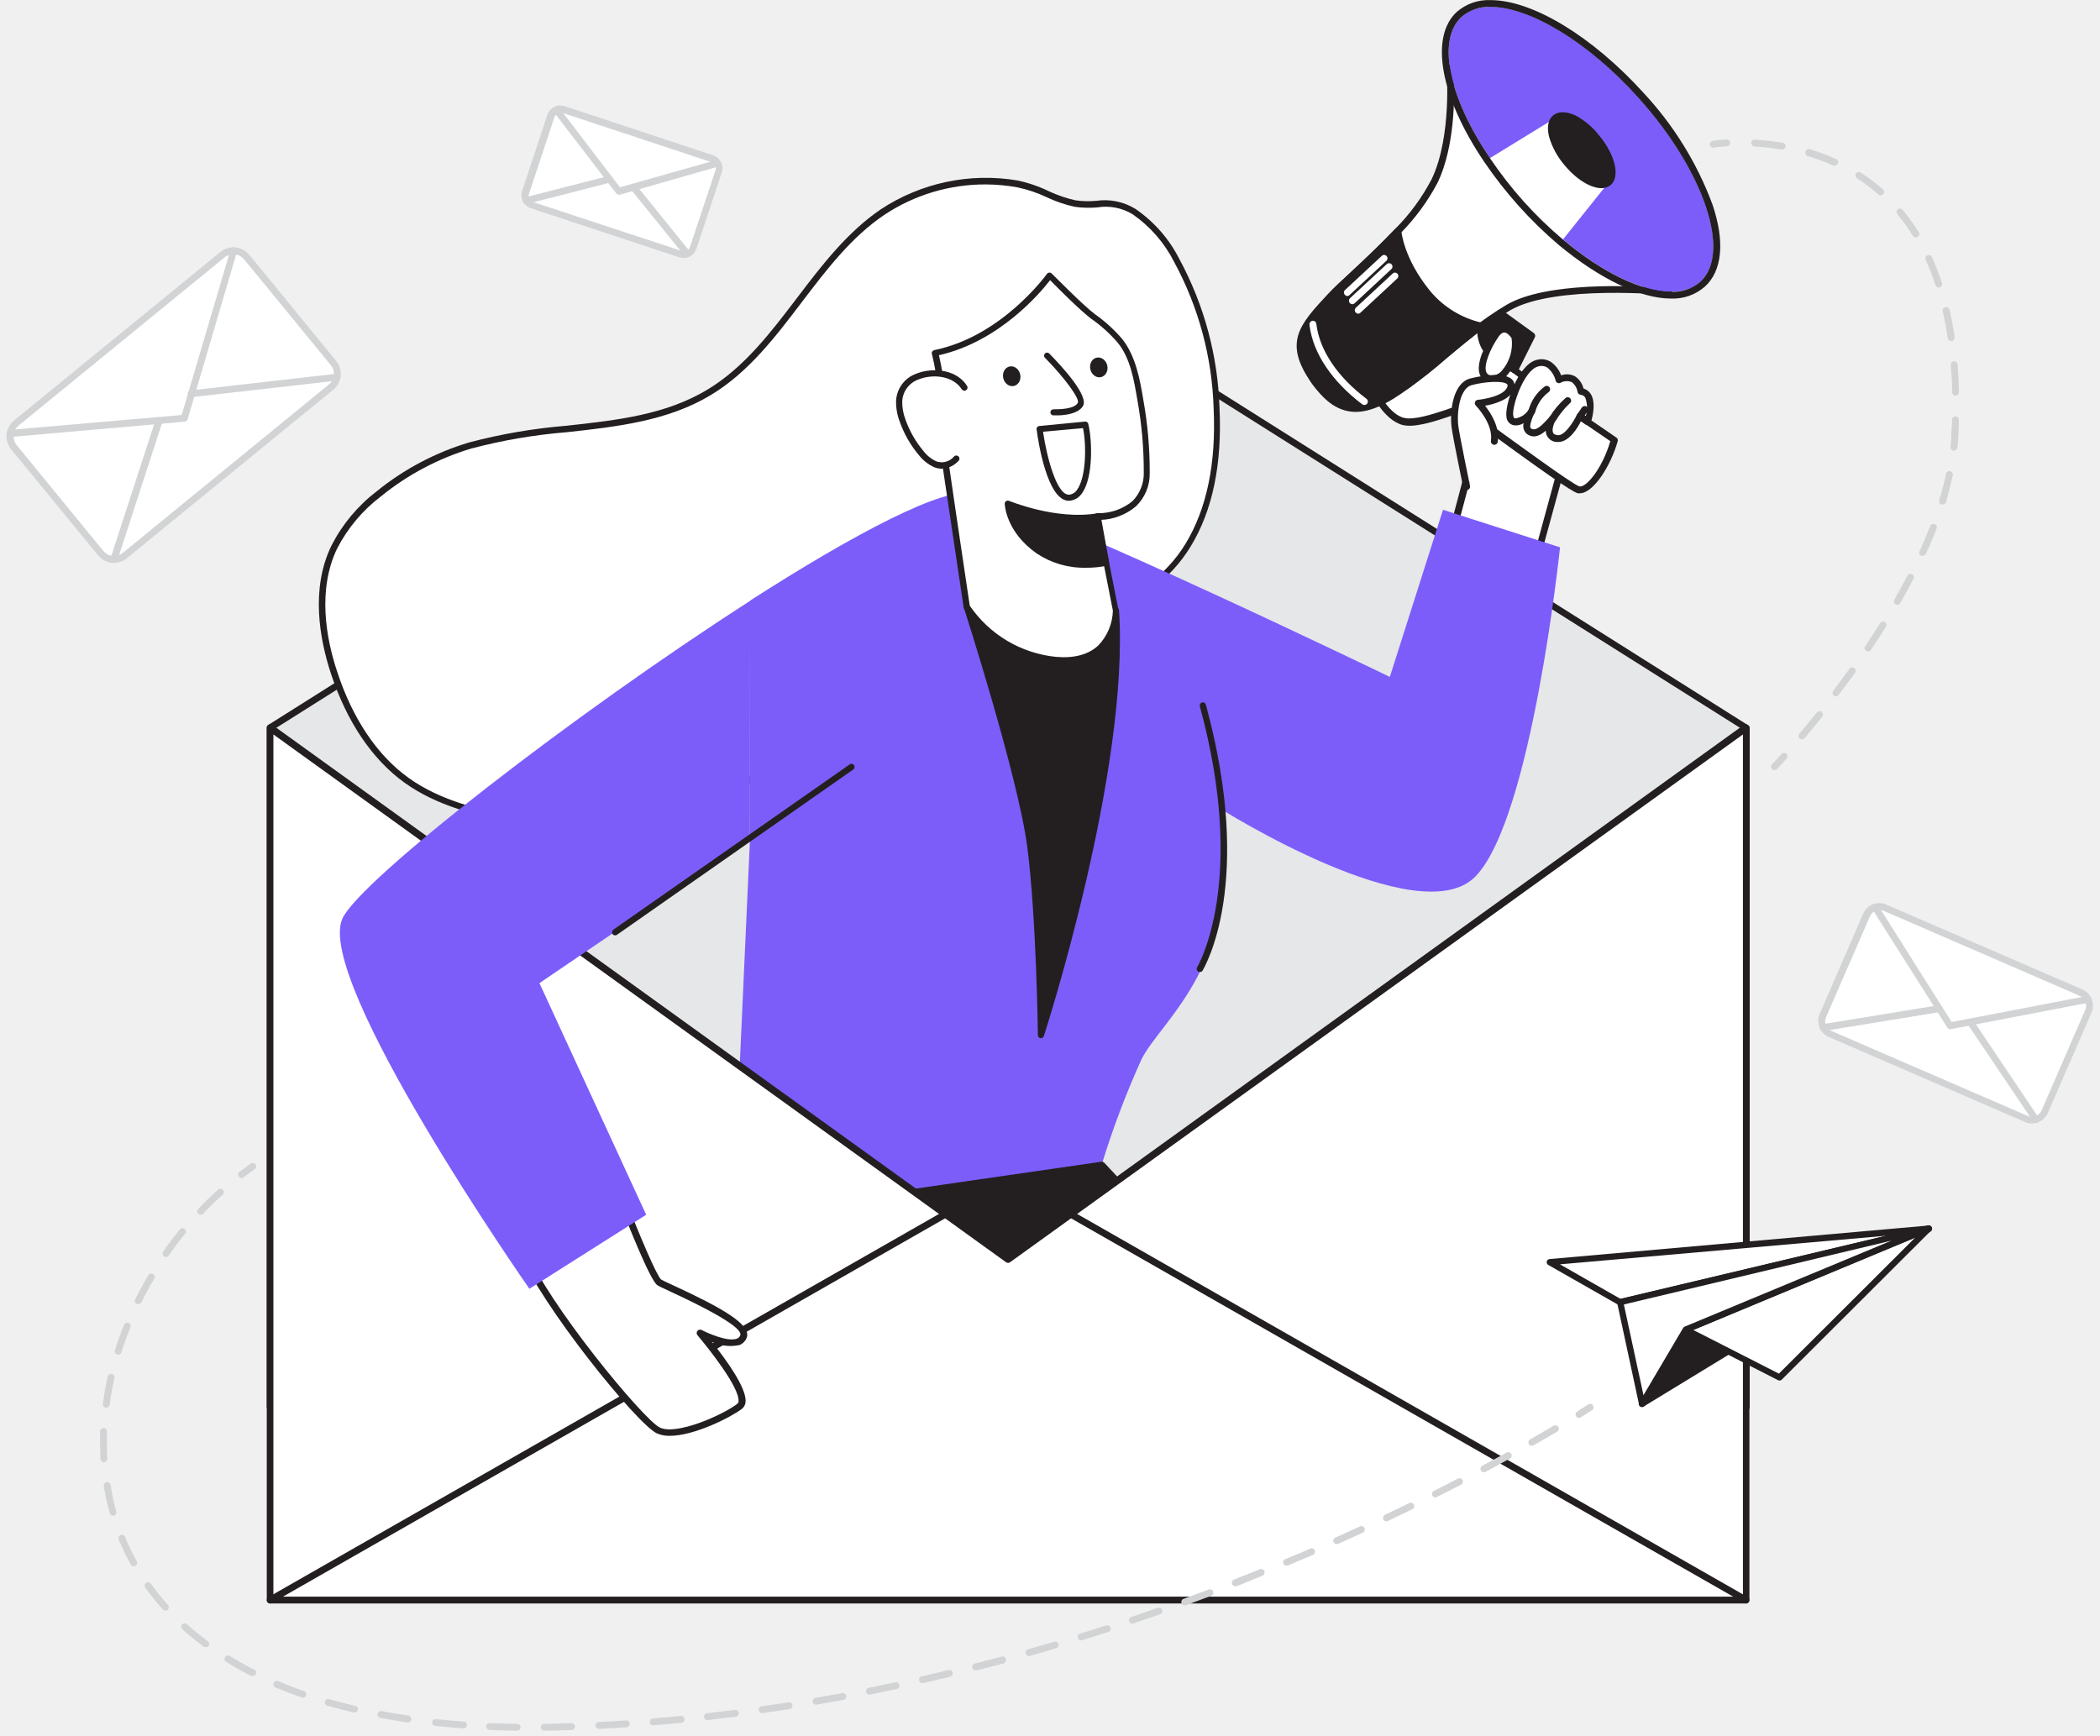
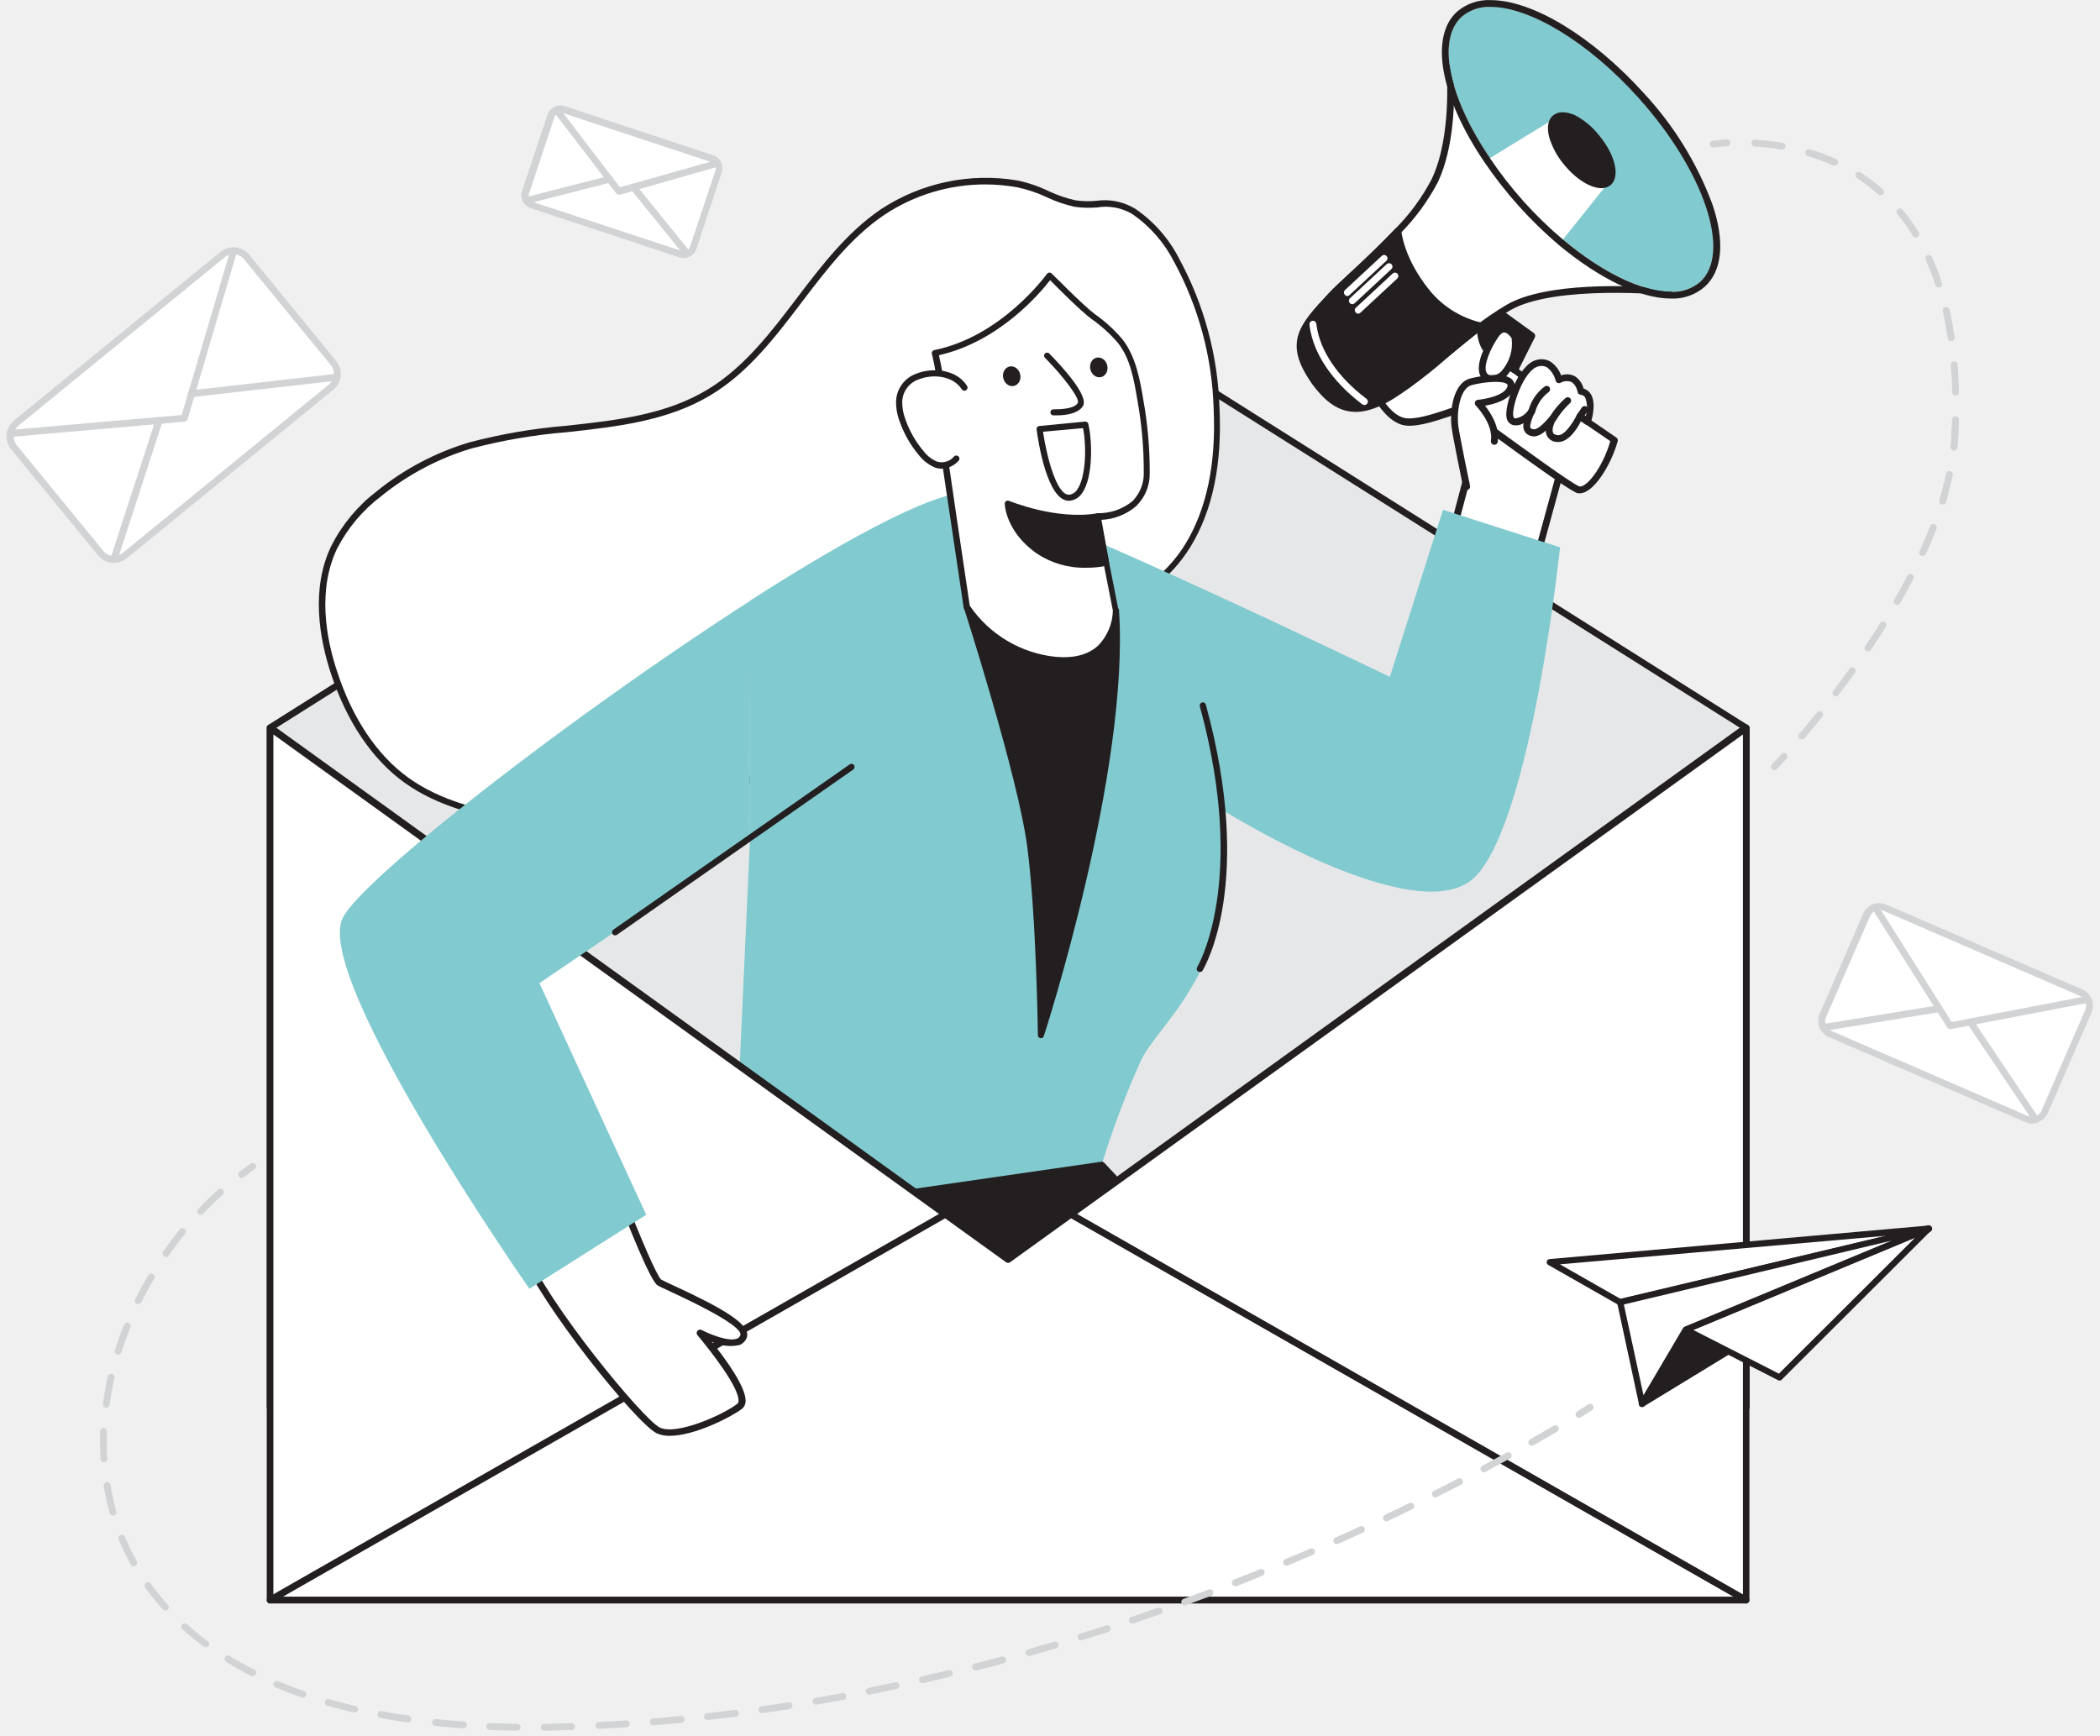
<svg xmlns="http://www.w3.org/2000/svg" width="242" height="200">
  <g fill-rule="nonzero" fill="none">
    <path fill="#E6E7E8" d="M31.136 83.879l85.035-53.67 85.036 53.67v78.304H31.136z" />
    <path d="M201.207 162.577H31.136a.394.394 0 01-.394-.394V83.88a.378.378 0 01.181-.33L115.96 29.91a.402.402 0 01.417 0l85.067 53.677c.117.07.189.195.189.33v78.305a.394.394 0 01-.425.354zm-169.7-.787h169.345V84.1l-84.68-53.402-84.666 53.401v77.691z" fill="#231F20" />
    <path d="M136.887 62.8c2.827-4.666 3.544-10.339 3.284-15.784a38.428 38.428 0 00-4.592-17.034 15.387 15.387 0 00-4.915-5.634c-2.552-1.574-4.293-.511-6.79-.936-2.11-.362-4.316-1.865-6.655-2.25a21.632 21.632 0 00-15.517 3.241C93.7 29.81 90.005 40.14 81.735 45.16c-8.105 4.894-18.478 3.423-27.568 6.13a30.73 30.73 0 00-10.523 5.555 18.346 18.346 0 00-5.151 6.145c-2.135 4.453-1.576 9.756 0 14.454 1.575 4.83 4.237 9.442 8.365 12.44 3.457 2.494 7.703 3.642 11.901 4.398 5.71 1.03 11.626 1.416 17.329.18a25.263 25.263 0 0011.397-5.539c1.402-1.25 2.174-2.958 3.481-4.201 1.804-1.708 4.616-2.754 6.727-4.06 3.3-2.054 6.608-4.241 10.373-5.217 9.562-2.486 23.055-3.163 28.82-12.644z" fill="#FFF" />
    <path d="M68.47 95.626a55.295 55.295 0 01-9.798-.96c-3.639-.653-8.294-1.754-12.05-4.453-3.758-2.699-6.68-7.082-8.492-12.59-1.291-3.933-2.363-9.732.056-14.72a18.408 18.408 0 015.245-6.295 31.037 31.037 0 0110.642-5.618 64.453 64.453 0 0111.208-1.92c5.876-.645 11.429-1.259 16.265-4.178 4.222-2.55 7.302-6.61 10.287-10.536 2.827-3.721 5.758-7.569 9.664-10.228a21.987 21.987 0 0115.753-3.329c1.254.265 2.471.683 3.624 1.244.98.458 2.008.809 3.064 1.046.798.112 1.607.13 2.41.055a6.748 6.748 0 014.505.937 15.498 15.498 0 015.041 5.751 38.523 38.523 0 014.64 17.2c.307 6.452-.788 11.802-3.34 15.98-4.726 7.727-14.398 9.702-22.952 11.449-2.159.44-4.19.85-6.089 1.345-3.395.874-6.467 2.793-9.452 4.65l-.788.512c-.787.464-1.575.897-2.402 1.322a18.647 18.647 0 00-4.261 2.698 13.442 13.442 0 00-1.575 1.944 13.175 13.175 0 01-1.907 2.266 25.476 25.476 0 01-11.61 5.68 35.702 35.702 0 01-7.687.748zm45.157-74.37c-4.17-.022-8.25 1.2-11.72 3.509-3.82 2.573-6.703 6.373-9.5 10.048-3.024 3.981-6.15 8.104-10.49 10.716-4.97 3.006-10.863 3.651-16.542 4.28-3.74.3-7.446.932-11.074 1.889a30.383 30.383 0 00-10.397 5.508 17.803 17.803 0 00-5.057 6.019c-2.284 4.768-1.268 10.347 0 14.163 1.765 5.42 4.608 9.654 8.223 12.258 3.616 2.605 8.2 3.698 11.76 4.344 6.632 1.188 12.24 1.25 17.163.18a24.743 24.743 0 0011.28-5.507 12.592 12.592 0 001.803-2.148 13.796 13.796 0 011.678-2.046 19.206 19.206 0 014.426-2.817c.843-.433 1.63-.842 2.363-1.29l.835-.52c3.017-1.88 6.136-3.831 9.641-4.72 1.922-.496 3.938-.913 6.12-1.354 8.42-1.707 17.95-3.65 22.488-11.11l.307.19-.307-.19c2.441-4.028 3.528-9.268 3.23-15.579a37.736 37.736 0 00-4.546-16.877 14.891 14.891 0 00-4.789-5.508 5.984 5.984 0 00-4.088-.787c-.858.073-1.722.05-2.575-.07a15.07 15.07 0 01-3.214-1.094 15.229 15.229 0 00-3.434-1.157 21.405 21.405 0 00-3.584-.33z" fill="#231F20" />
    <path d="M169.023 55.09l-4.143 15.578 9.98 1.778 5.686-20.811s-8.869-6.782-10.24-6.83c-1.37-.047-1.283 10.284-1.283 10.284z" fill="#FFF" />
    <path d="M174.86 72.84h-.071l-9.964-1.755a.386.386 0 01-.307-.488l4.111-15.508c0-1.668 0-9.316 1.166-10.441a.678.678 0 01.52-.212c1.41.047 8.955 5.767 10.46 6.908a.401.401 0 01.142.417l-5.695 20.811a.386.386 0 01-.362.268zm-9.452-2.463l9.184 1.62 5.513-20.213c-4.26-3.241-9.034-6.562-9.79-6.585-.56.417-.906 5.508-.875 9.914a.4.4 0 010 .102l-4.032 15.162z" fill="#231F20" />
    <path d="M158.24 44.9s1.41 3.147 3.442 3.659c2.032.511 6.451-1.669 6.963-1.385.512.283 12.17 9.001 13.303 9.26 1.135.26 3.222-2.486 4.112-5.751 0 0-11.342-7.727-12.083-8.545-.74-.818-1.622-5.712-2.725-7.506L158.24 44.9z" fill="#FFF" />
    <path d="M182.067 56.852a1.301 1.301 0 01-.245 0c-.708-.173-4.426-2.81-10.61-7.318-1.393-1.023-2.606-1.896-2.756-1.99-.15-.095-.945.283-1.575.503-1.647.543-3.9 1.29-5.27.929-2.19-.583-3.639-3.754-3.702-3.887a.377.377 0 01.11-.465l12.989-10.228a.41.41 0 01.315-.079c.11.023.206.088.268.181a21.34 21.34 0 011.575 4.383c.237 1.06.602 2.088 1.087 3.06.52.575 7.467 5.39 12.012 8.49.141.091.205.264.157.425-.811 2.864-2.82 5.996-4.355 5.996zM168.51 46.757a.654.654 0 01.323.07c.165.087.992.693 2.843 2.038 3.151 2.274 9.586 6.995 10.327 7.192.74.197 2.615-1.975 3.568-5.209-1.914-1.298-11.209-7.656-11.918-8.45-.401-.44-.74-1.574-1.268-3.368a27.7 27.7 0 00-1.284-3.8l-12.374 9.78c.386.74 1.576 2.777 3.049 3.147 1.15.3 3.363-.433 4.82-.912a7.584 7.584 0 011.914-.488z" fill="#231F20" />
    <path d="M170.638 37.567a4.221 4.221 0 00.449 2.415c.638 1.141 3.465 2.66 3.465 2.66l1.97-3.934-3.86-2.786-2.024 1.645z" fill="#231F20" />
    <path d="M174.552 43.035a.363.363 0 01-.18-.047c-.308-.158-2.955-1.613-3.624-2.817a4.614 4.614 0 01-.496-2.66.378.378 0 01.134-.243l2.024-1.668a.394.394 0 01.488 0l3.852 2.785c.154.11.207.316.126.488l-1.97 3.934a.394.394 0 01-.235.197.308.308 0 01-.119.031zm-3.536-5.256a3.805 3.805 0 00.417 2.014c.41.787 2.04 1.786 2.954 2.314l1.63-3.29-3.34-2.415-1.661 1.377z" fill="#231F20" />
    <path d="M182.988 48.598s1.032-3.25-.788-3.478a1.668 1.668 0 00-2.52-1.337s-.583-2.416-2.489-1.928-3.418 5.043-3.15 6.192c.267 1.149 1.748.449 2.496-.63 0 0-.969 1.795-.323 2.267.945.692 1.938-.535 2.741-1.432 0 0-1.189 2.1.56 2.29 1.346.149 2.599-2.566 2.599-2.566l.874.622z" fill="#FFF" />
    <path d="M179.585 50.943h-.15c-.718 0-1.302-.58-1.307-1.299-.653.575-1.41.937-2.19.362a1.21 1.21 0 01-.354-1.235c-.34.213-.744.3-1.142.244a1.04 1.04 0 01-.827-.873c-.291-1.33 1.276-6.098 3.45-6.657a2.026 2.026 0 011.623.205c.56.384.984.934 1.213 1.573a1.987 1.987 0 011.575.095 2.36 2.36 0 011.008 1.424c.343.099.637.32.827.621.701 1.094.095 3.085 0 3.313a.37.37 0 01-.244.252.402.402 0 01-.355-.048l-.535-.37c-.378.803-1.386 2.393-2.592 2.393zm-.669-3.085a.37.37 0 01.236.079c.159.12.205.337.11.511-.173.307-.472 1.063-.283 1.432 0 .055.11.229.543.276.788.086 1.828-1.574 2.198-2.36a.402.402 0 01.252-.213.378.378 0 01.33.055l.442.307a3.31 3.31 0 00-.07-2.132.717.717 0 00-.544-.315.401.401 0 01-.34-.339 1.723 1.723 0 00-.676-1.125 1.49 1.49 0 00-1.3.095.402.402 0 01-.33 0 .41.41 0 01-.214-.26 2.77 2.77 0 00-.992-1.526 1.277 1.277 0 00-1.016-.11c-1.678.424-3.088 4.72-2.875 5.72.055.244.157.267.213.275a2.166 2.166 0 001.575-1.046c.12-.17.35-.219.528-.11a.401.401 0 01.141.519c-.401.787-.622 1.636-.44 1.77.55.401 1.204-.244 2.055-1.188l.166-.189a.402.402 0 01.291-.126z" fill="#231F20" />
    <path d="M174.568 38.85s-1.079-1.873-2.213-.229c-1.134 1.644-2.497 4.72-.607 5.051 1.89.33 3.308-3.194 2.82-4.823z" fill="#FFF" />
    <path d="M171.992 44.074a2.019 2.019 0 01-.307 0 1.418 1.418 0 01-1.134-.85c-.551-1.314.67-3.651 1.48-4.815a1.63 1.63 0 011.371-.85c.867.04 1.442.999 1.505 1.101l.04.087a5.504 5.504 0 01-1.222 4.445 2.364 2.364 0 01-1.733.882zm1.355-5.752c-.26 0-.512.275-.67.504-.952 1.376-1.732 3.273-1.401 4.067.095.215.3.36.535.378a1.52 1.52 0 001.324-.622 4.765 4.765 0 001.063-3.658c-.126-.205-.48-.653-.835-.669h-.016z" fill="#231F20" />
    <path d="M169.015 56.143s-1.244-5.94-1.363-7.002c-.196-1.802.229-4.619 1.812-5.06 1.583-.44 5.207-.857 4.608.732-.544 1.448-3.718 1.723-3.718 1.723s2.19 2.203 1.859 4.399" fill="#FFF" />
    <path d="M169.015 56.537a.394.394 0 01-.386-.307c-.047-.244-1.244-5.98-1.362-7.081-.205-1.842.189-4.95 2.095-5.508.992-.275 4.025-.842 4.915.126.274.305.34.745.165 1.117-.449 1.212-2.26 1.692-3.308 1.88.662.835 1.725 2.48 1.465 4.163a.398.398 0 01-.788-.118c.3-1.975-1.725-4.044-1.74-4.06a.409.409 0 01-.095-.417.394.394 0 01.339-.252c.787-.07 3.009-.472 3.379-1.471.086-.213 0-.276 0-.307-.418-.464-2.6-.323-4.128.094-1.283.354-1.709 2.92-1.52 4.635.118 1.03 1.347 6.916 1.355 6.97a.385.385 0 01-.307.465l-.079.07z" fill="#231F20" />
    <path d="M192.275 33.617s-13.123-1.298-18.479 1.802a34.39 34.39 0 00-3.86 2.675c-2.906 2.274-5.639 4.854-7.766 6.294-4.221 2.833-8.301 3.407-11.082-1.101-2.363-3.848-.984-5.673 2.213-9.096 1.576-1.692 4.915-4.485 7.79-7.577a24.322 24.322 0 004.254-5.822c2.426-5.099 1.74-12.912 1.74-12.912l25.19 25.737z" fill="#FFF" />
    <path d="M156.27 46.977a5.533 5.533 0 01-1.26-.134 6.725 6.725 0 01-4.253-3.336c-2.544-4.123-.976-6.113 2.253-9.575.677-.724 1.654-1.637 2.788-2.684 1.576-1.463 3.348-3.147 5.01-4.894a23.692 23.692 0 004.182-5.72c2.363-4.957 1.71-12.668 1.702-12.746a.401.401 0 01.228-.394.386.386 0 01.449.087l25.205 25.76a.393.393 0 01.07.441.402.402 0 01-.393.228c-.134 0-13.06-1.25-18.242 1.763a33.76 33.76 0 00-3.812 2.643c-1.19.937-2.363 1.912-3.458 2.849a53.354 53.354 0 01-4.332 3.446c-2.284 1.51-4.332 2.266-6.136 2.266zM167.543 8.88c.095 2.36.087 8.01-1.835 12.094a24.739 24.739 0 01-4.324 5.916c-1.678 1.802-3.466 3.462-5.05 4.934-1.118 1.038-2.094 1.943-2.748 2.644-3.15 3.344-4.41 4.98-2.158 8.655a6.017 6.017 0 003.749 2.99c1.875.409 4.151-.276 6.774-2.03a50.708 50.708 0 004.261-3.384c1.126-.944 2.284-1.928 3.482-2.864a34.847 34.847 0 013.938-2.714c4.56-2.652 14.39-2.196 17.651-1.952L167.542 8.88z" fill="#231F20" />
    <path d="M170.638 37.567c-2.907 2.274-6.42 5.287-8.468 6.814-4.678 3.493-7.64 3.863-10.696-.457-3.15-4.438-1.37-6.294 1.827-9.725 1.576-1.692 4.915-4.485 7.79-7.577 0 0 .181 3.218 3.387 7.144a11.17 11.17 0 006.16 3.8z" fill="#231F20" />
    <path d="M156.24 47.473a4.374 4.374 0 01-.725-.055c-1.576-.244-2.962-1.283-4.364-3.266-3.316-4.681-1.378-6.75 1.82-10.181.716-.787 1.693-1.676 2.827-2.723 1.576-1.463 3.348-3.147 5.01-4.894a.378.378 0 01.417-.102c.148.053.25.19.26.346 0 0 .229 3.148 3.3 6.916a10.871 10.871 0 005.924 3.667.41.41 0 01.315.291.425.425 0 01-.142.41c-1.34 1.046-2.796 2.242-4.214 3.398-1.623 1.33-3.15 2.59-4.261 3.415-2.513 1.896-4.482 2.778-6.168 2.778zm4.584-19.993c-1.505 1.573-3.08 3.037-4.49 4.343-1.119 1.038-2.095 1.943-2.749 2.644-3.15 3.39-4.726 5.067-1.788 9.229 1.268 1.794 2.489 2.73 3.836 2.943 1.63.251 3.568-.535 6.301-2.573 1.095-.787 2.623-2.07 4.238-3.391 1.197-.984 2.426-1.991 3.591-2.92a11.705 11.705 0 01-5.592-3.745 15.73 15.73 0 01-3.347-6.53z" fill="#231F20" />
-     <path d="M195.914 32.507c-2.938 2.636-9.452.441-15.793-4.917a45.642 45.642 0 01-8.412-9.371c-4.726-6.94-6.199-13.66-3.237-16.311 3.654-3.281 12.775.905 20.36 9.355 7.586 8.45 10.752 17.955 7.082 21.244z" fill="#7C5DFA" />
+     <path d="M195.914 32.507c-2.938 2.636-9.452.441-15.793-4.917a45.642 45.642 0 01-8.412-9.371c-4.726-6.94-6.199-13.66-3.237-16.311 3.654-3.281 12.775.905 20.36 9.355 7.586 8.45 10.752 17.955 7.082 21.244z" fill="#81CACF" />
    <path d="M171.772.798c4.466 0 11.208 3.982 17.037 10.473 7.593 8.45 10.775 17.955 7.089 21.244a4.832 4.832 0 01-3.324 1.118c-3.332 0-7.924-2.211-12.469-6.035a45.418 45.418 0 01-4.568-4.438 45.642 45.642 0 01-3.828-4.941c-4.726-6.94-6.199-13.66-3.237-16.311a4.84 4.84 0 013.3-1.11m0-.786a5.58 5.58 0 00-3.852 1.321c-3.205 2.872-1.953 9.836 3.112 17.31a47.8 47.8 0 008.553 9.553c4.726 3.934 9.452 6.215 12.973 6.215a5.58 5.58 0 003.883-1.353c2.025-1.81 2.363-5.193.89-9.52a38.548 38.548 0 00-7.931-12.833C183.524 4.22 176.624.012 171.772.012z" fill="#231F20" />
    <path d="M185.359 21.043l-5.238 6.547a45.642 45.642 0 01-8.412-9.371l7.577-4.65 6.073 7.474z" fill="#FFF" />
    <ellipse fill="#231F20" transform="rotate(-39.4 182.308 17.334)" cx="182.308" cy="17.334" rx="2.244" ry="4.817" />
    <path d="M184.556 21.689c-1.237 0-2.907-1-4.301-2.7a8.786 8.786 0 01-1.733-3.194c-.291-1.133-.126-2.022.465-2.502.59-.48 1.489-.472 2.544 0a8.662 8.662 0 012.78 2.353c1.86 2.258 2.419 4.76 1.276 5.704-.296.225-.66.344-1.031.339zm-4.498-7.963a.883.883 0 00-.575.173c-.33.275-.402.897-.197 1.7a7.866 7.866 0 001.575 2.895c1.655 2.014 3.56 2.801 4.238 2.243.677-.56.276-2.581-1.378-4.596a7.993 7.993 0 00-2.56-2.108 2.759 2.759 0 00-1.103-.307zM178.916 48.645a.37.37 0 01-.197-.055.386.386 0 01-.142-.535 9.515 9.515 0 011.796-2.148.394.394 0 11.504.598 9.184 9.184 0 00-1.575 1.951.402.402 0 01-.386.19zM176.498 47.811h-.063a.394.394 0 01-.307-.464 5.012 5.012 0 011.882-2.801.394.394 0 01.473.63 4.272 4.272 0 00-1.576 2.32.402.402 0 01-.41.315zM182.074 48.37a.393.393 0 01-.315-.622l.536-.787a.41.41 0 01.551-.094.401.401 0 01.095.55l-.544.787a.378.378 0 01-.323.166z" fill="#231F20" />
    <path d="M157.216 46.678a.387.387 0 01-.236-.079c-3.482-2.643-5.64-5.854-6.065-9.032v-.087a.393.393 0 01.173-.448.386.386 0 01.544.125c.046.096.073.2.078.307.402 2.975 2.442 5.996 5.766 8.506a.393.393 0 01-.244.708h-.016zM155.27 34.12a.378.378 0 01-.283-.133.385.385 0 010-.551l4.238-3.934a.378.378 0 01.55 0 .385.385 0 010 .55l-4.237 3.935a.378.378 0 01-.267.133zM155.853 35.065a.426.426 0 01-.291-.126.401.401 0 010-.559l4.238-3.934a.394.394 0 01.667.28.393.393 0 01-.116.279l-4.23 3.934a.418.418 0 01-.268.126zM156.523 36.15a.362.362 0 01-.284-.126.385.385 0 010-.55l4.238-3.934a.378.378 0 01.551 0 .385.385 0 010 .55l-4.237 3.934a.37.37 0 01-.268.126z" fill="#FFF" />
-     <path d="M86.422 96.838l-1.977 43.606s26.977.322 42.494-6.153a101.881 101.881 0 014.6-12.188c2.276-4.595 12.05-11.37 8.979-28.963 0 0 23.03 14.556 29.521 7.868 6.49-6.688 9.736-37.925 9.736-37.925l-13.485-4.327-6.128 19.261S121.299 59.236 112.24 56.86c-3.363-.88-13.816 4.674-25.796 12.361" fill="#7C5DFA" />
+     <path d="M86.422 96.838l-1.977 43.606s26.977.322 42.494-6.153a101.881 101.881 0 014.6-12.188c2.276-4.595 12.05-11.37 8.979-28.963 0 0 23.03 14.556 29.521 7.868 6.49-6.688 9.736-37.925 9.736-37.925l-13.485-4.327-6.128 19.261S121.299 59.236 112.24 56.86c-3.363-.88-13.816 4.674-25.796 12.361" fill="#81CACF" />
    <path d="M111.406 69.936s6.246 19.388 7.317 27.594c1.072 8.207 1.23 21.772 1.23 21.772s9.884-30.246 8.663-48.925l-17.21-.44z" fill="#231F20" />
    <path d="M119.952 119.656h-.047a.346.346 0 01-.3-.339c0-.133-.173-13.643-1.228-21.732-1.056-8.088-7.239-27.342-7.302-27.538a.354.354 0 01.339-.457l17.202.44c.181 0 .33.143.339.323 1.22 18.53-8.57 48.783-8.664 49.059a.347.347 0 01-.339.244zm-8.066-49.358c.954 3.006 6.215 19.75 7.184 27.185.788 6.185 1.095 15.508 1.19 19.67 2.15-7.08 8.94-30.82 8.025-46.422l-16.399-.433zM79.94 163.592h74.44l-27.418-29.301-42.494 6.153s-5.088 11.503-4.608 19.576c.032.952.056 2.171.08 3.572z" fill="#231F20" />
    <path d="M154.38 163.985H79.94a.387.387 0 01-.395-.385c0-1.322-.047-2.589-.102-3.557-.48-8.08 4.427-19.285 4.64-19.765a.41.41 0 01.299-.228l42.533-6.153a.41.41 0 01.347.126l27.418 29.301a.393.393 0 01-.292.661h-.008zm-74.04-.787h73.127l-26.654-28.49-42.077 6.09c-.67 1.573-4.93 11.889-4.49 19.198.04.89.095 2.014.095 3.202z" fill="#231F20" />
    <path d="M126.474 59.511l2.134 10.866s.056 6.295-6.923 5.689a13.92 13.92 0 01-10.279-6.13l-2.828-18.978a34.302 34.302 0 00-.835-10.3c8.027-1.66 13.21-8.922 13.21-8.922s3.552 3.62 5.001 4.721a16.535 16.535 0 013.15 2.81c1.52 1.88 1.97 4.508 2.364 6.829.495 2.755.74 5.549.732 8.348-.126 5.311-5.726 5.067-5.726 5.067z" fill="#FFF" />
    <path d="M122.59 76.467h-.937a14.18 14.18 0 01-10.554-6.294.456.456 0 01-.047-.134s-2.82-18.884-2.828-18.978a4.802 4.802 0 010-.952 31.897 31.897 0 00-.835-9.332.322.322 0 01.047-.268.362.362 0 01.229-.157c7.79-1.574 12.933-8.71 12.98-8.781a.37.37 0 01.268-.15c.107-.01.212.031.284.11.039 0 3.552 3.612 4.97 4.674a16.92 16.92 0 013.15 2.864c1.576 1.983 2.056 4.721 2.434 6.995.501 2.776.75 5.591.74 8.411a5.182 5.182 0 01-1.575 3.872 6.62 6.62 0 01-4.072 1.573l2.056 10.441a6.621 6.621 0 01-1.922 4.627 6.306 6.306 0 01-4.387 1.48zm-10.837-6.656a13.692 13.692 0 009.963 5.9c2.08.174 3.702-.259 4.829-1.298a5.992 5.992 0 001.701-4.036l-2.127-10.795a.393.393 0 01.08-.307.339.339 0 01.29-.126 6.156 6.156 0 004.002-1.377 4.537 4.537 0 001.315-3.352 45.872 45.872 0 00-.732-8.285c-.386-2.258-.788-4.831-2.284-6.656a16.432 16.432 0 00-3.049-2.746c-1.228-.921-3.867-3.549-4.726-4.446-1.126 1.456-5.844 7.081-12.815 8.655.704 3.002.97 6.09.788 9.167a4.889 4.889 0 000 .786s-.032.197 2.765 18.916z" fill="#231F20" />
    <path d="M127.427 64.861s-4.38 1.031-7.782-1.369c-3.403-2.4-3.545-5.444-3.545-5.444s5.388 2.29 10.374 1.463l.953 5.35z" fill="#231F20" />
    <path d="M125.135 65.436a9.845 9.845 0 01-5.687-1.66c-3.505-2.471-3.663-5.54-3.663-5.713a.322.322 0 01.15-.299.331.331 0 01.33-.039c.056 0 5.365 2.242 10.185 1.44a.347.347 0 01.394.283l.961 5.35a.346.346 0 01-.268.402 10.81 10.81 0 01-2.402.236zm-8.562-6.845a7.916 7.916 0 003.3 4.618c2.718 1.92 6.136 1.574 7.184 1.377l-.835-4.682c-4.057.56-8.184-.763-9.649-1.313z" fill="#231F20" />
    <path d="M120.661 40.981s4.497 4.564 3.836 5.626c-.662 1.062-3.104.913-3.104.913" fill="#FFF" />
    <path d="M121.772 47.874h-.402a.347.347 0 01-.323-.37.354.354 0 01.37-.33c.622 0 2.363 0 2.788-.74.268-.44-1.496-2.872-3.788-5.2a.347.347 0 11.496-.489c1.41 1.432 4.608 4.887 3.883 6.059-.598.952-2.245 1.07-3.024 1.07z" fill="#231F20" />
    <ellipse fill="#231F20" transform="rotate(-13.01 126.624 42.344)" cx="126.624" cy="42.344" rx="1" ry="1.149" />
    <ellipse fill="#231F20" transform="rotate(-13.01 116.589 43.363)" cx="116.589" cy="43.363" rx="1" ry="1.149" />
    <path d="M111.154 44.695c-1.095-1.77-3.655-2.014-5.443-1.298a3.148 3.148 0 00-2.087 2.848c-.014.773.125 1.54.41 2.258a11.87 11.87 0 002.11 3.69 4.253 4.253 0 001.647 1.323c.839.296 1.774.053 2.363-.614" fill="#FFF" />
    <path d="M108.531 54.02c-.297-.001-.59-.057-.866-.166a4.725 4.725 0 01-1.796-1.424 12.35 12.35 0 01-2.174-3.8 6.289 6.289 0 01-.433-2.408 3.51 3.51 0 012.315-3.148c1.97-.786 4.726-.472 5.884 1.44a.362.362 0 01-.614.378c-.985-1.574-3.308-1.833-5.002-1.157a2.817 2.817 0 00-1.874 2.526 5.59 5.59 0 00.385 2.124 11.563 11.563 0 002.048 3.58c.393.523.91.94 1.505 1.212.712.25 1.505.041 2-.527a.363.363 0 11.512.504c-.489.528-1.17.84-1.89.865z" fill="#231F20" />
    <path d="M125.072 48.936l-5.27.512s1.095 8.135 3.466 7.915c2.37-.22 2.379-6.098 1.804-8.427z" fill="#FFF" />
    <path d="M123.166 57.717c-2.481 0-3.529-6.83-3.71-8.222a.307.307 0 01.07-.26.315.315 0 01.237-.134l5.277-.511a.347.347 0 01.37.26c.45 1.81.6 6.145-.708 7.978-.31.49-.826.814-1.402.881l-.134.008zm-2.97-7.955c.441 2.975 1.576 7.255 2.97 7.255h.07a1.26 1.26 0 00.899-.59c1.031-1.456 1.079-5.099.669-7.082l-4.608.417zM138.257 112.024a.355.355 0 01-.3-.543c.056-.103 5.845-9.828.308-30.08a.37.37 0 01.252-.441.355.355 0 01.441.252c5.632 20.583-.142 30.245-.394 30.686a.347.347 0 01-.307.126z" fill="#231F20" />
    <path fill="#FFF" d="M31.136 83.879l85.035 61.285 85.036-61.285v100.54H31.136z" />
    <path d="M201.207 184.812H31.136a.394.394 0 01-.394-.393V83.879a.378.378 0 01.213-.346.386.386 0 01.41 0l84.806 61.112 84.8-61.112a.386.386 0 01.409 0c.134.063.22.198.22.346v100.54a.401.401 0 01-.393.393zm-169.7-.786h169.345V84.65L116.4 145.48a.394.394 0 01-.465 0L31.506 84.65v99.376z" fill="#231F20" />
    <path d="M31.136 184.812a.395.395 0 01-.347-.204.401.401 0 01.15-.535l77.805-44.463a.394.394 0 01.535.149.385.385 0 01-.141.535l-77.813 44.463a.402.402 0 01-.189.055zM201.207 184.812a.434.434 0 01-.197-.055l-77.805-44.463a.393.393 0 01-.15-.535.402.402 0 01.536-.15l77.805 44.464a.393.393 0 01.15.535.386.386 0 01-.34.204z" fill="#231F20" />
    <path d="M71.677 138.303s3.442 8.954 4.253 9.442c.811.488 10.397 4.406 9.712 6.24-.685 1.833-5.002-.402-5.002-.402s6.215 7.184 4.576 8.451c-1.638 1.267-7.151 3.84-9.365 2.793-2.213-1.046-13.248-14.706-15.587-20.638" fill="#FFF" />
    <path d="M77.19 165.488a3.532 3.532 0 01-1.496-.283c-2.363-1.125-13.47-14.95-15.793-20.85a.396.396 0 11.74-.284c2.364 6.05 13.47 19.513 15.384 20.457 1.914.944 7.293-1.448 8.963-2.746a.37.37 0 00.118-.26c.15-1.573-3.387-6.034-4.726-7.624a.393.393 0 01.48-.606c.788.41 3.041 1.385 4.05 1a.646.646 0 00.401-.394c.189-.511-1.055-1.794-8.073-5.043-.851-.394-1.3-.606-1.481-.724-.851-.543-3.592-7.53-4.411-9.654a.393.393 0 11.732-.284c1.639 4.257 3.624 8.891 4.112 9.285.134.086.709.354 1.378.66 5.656 2.613 9.043 4.54 8.483 6.036-.146.397-.46.71-.858.857a5.109 5.109 0 01-3.15-.362c1.52 1.897 4.032 5.303 3.874 6.924a1.133 1.133 0 01-.417.787c-1.3.984-5.49 3.108-8.31 3.108z" fill="#231F20" />
-     <path d="M86.445 69.252C66.187 82.25 41.55 101.378 39.47 105.847c-3.323 7.081 21.535 42.693 21.535 42.693l13.461-8.53-12.303-26.696 24.26-16.484" fill="#7C5DFA" />
+     <path d="M86.445 69.252C66.187 82.25 41.55 101.378 39.47 105.847c-3.323 7.081 21.535 42.693 21.535 42.693l13.461-8.53-12.303-26.696 24.26-16.484" fill="#81CACF" />
    <path d="M70.889 107.806a.355.355 0 01-.3-.15.37.37 0 01.087-.503l27.237-19.049a.355.355 0 01.505.087.362.362 0 01-.095.503l-27.23 19.05a.332.332 0 01-.204.062zM189.234 161.79l33.01-20.182-27.969 11.637z" fill="#231F20" />
    <path d="M189.234 162.183a.386.386 0 01-.275-.118.393.393 0 01-.063-.48l5.04-8.537a.37.37 0 01.182-.165l28-11.637a.394.394 0 01.355.7l-33.034 20.15a.465.465 0 01-.205.087zm5.31-8.655l-4.168 7.082 27.324-16.704-23.157 9.622z" fill="#231F20" />
    <path fill="#FFF" d="M194.275 153.245l10.791 5.516 17.179-17.153z" />
    <path d="M205.066 159.115a.323.323 0 01-.165-.04l-10.791-5.507a.346.346 0 01-.197-.33.378.378 0 01.22-.323l27.986-11.637a.363.363 0 01.433.133.346.346 0 01-.047.449l-17.179 17.153a.331.331 0 01-.26.102zm-9.94-5.83l9.87 5.035L220.7 142.64l-25.575 10.645z" fill="#231F20" />
    <path fill="#FFF" d="M222.245 141.608l-35.54 8.482-8.08-4.619z" />
    <path d="M186.674 150.444a.339.339 0 01-.173-.047l-8.09-4.61a.362.362 0 01.15-.67l43.62-3.863a.362.362 0 01.387.299.362.362 0 01-.268.41l-35.539 8.473-.087.008zm-6.907-4.72l6.963 3.973 30.663-7.27-37.626 3.296z" fill="#231F20" />
    <path fill="#FFF" d="M186.706 150.09l2.528 11.7 5.041-8.545 27.97-11.637z" />
    <path d="M189.234 162.152h-.055a.362.362 0 01-.3-.275l-2.52-11.708a.354.354 0 01.268-.425l35.54-8.474a.356.356 0 01.22.676l-27.836 11.59-4.978 8.435a.355.355 0 01-.339.181zm-2.103-11.802l2.26 10.457 4.57-7.75a.402.402 0 01.172-.15l23.835-9.914-30.837 7.357z" fill="#231F20" />
    <path d="M181.948 163.419a.394.394 0 01-.204-.724l1.315-.842a.396.396 0 01.433.66l-1.33.85a.426.426 0 01-.214.056zM62.713 199.47a.401.401 0 01-.394-.392c0-.215.172-.39.386-.394l1.875-.04 1.268-.039a.41.41 0 01.41.378.393.393 0 01-.386.41l-1.268.039-1.883.039h-.008zm-3.15 0c-1.072 0-2.127-.046-3.151-.086a.401.401 0 01-.378-.409.393.393 0 01.41-.377c1.023.039 2.07.07 3.15.086a.394.394 0 01.394.394.401.401 0 01-.418.393h-.007zm9.451-.212a.386.386 0 01-.386-.37.393.393 0 01.37-.416 143.63 143.63 0 003.151-.181.386.386 0 01.418.37.385.385 0 01-.363.417c-1.047.07-2.095.133-3.15.18h-.04zm-15.713-.055a95.648 95.648 0 01-3.151-.283.394.394 0 01-.347-.433.378.378 0 01.434-.346c1.016.102 2.055.197 3.15.276a.394.394 0 110 .786h-.086zm21.999-.354a.394.394 0 110-.786c1.047-.087 2.087-.181 3.15-.284a.41.41 0 01.434.354.393.393 0 01-.355.433c-1.05.1-2.1.194-3.15.283h-.08zm-28.261-.322h-.055c-1.056-.158-2.103-.33-3.151-.52a.4.4 0 11.15-.786c1 .188 2.04.362 3.087.511a.394.394 0 01.331.449.402.402 0 01-.378.346h.016zm34.53-.284a.395.395 0 11-.047-.786c1.05-.116 2.1-.242 3.151-.378a.397.397 0 11.102.787l-3.15.37-.055.007zm6.247-.786a.402.402 0 01-.394-.339.393.393 0 01.339-.448l3.103-.464a.386.386 0 01.449.322.393.393 0 01-.323.457l-3.15.464-.024.008zm-46.952-.079h-.095a72.266 72.266 0 01-3.064-.787.401.401 0 01-.268-.488.394.394 0 01.489-.267c.976.275 1.992.543 3.024.787a.386.386 0 01.292.472.394.394 0 01-.394.275l.016.008zm53.166-.905a.386.386 0 01-.386-.322.401.401 0 01.323-.457l3.096-.55a.386.386 0 01.457.314.393.393 0 01-.315.456l-3.104.56h-.07zm-59.223-.857a.355.355 0 01-.127 0 52.574 52.574 0 01-2.961-1.141.394.394 0 01.307-.724c.937.393 1.922.787 2.914 1.125a.4.4 0 11-.133.787v-.047zm65.375-.3a.402.402 0 01-.386-.314.393.393 0 01.307-.464l3.08-.646a.394.394 0 01.465.307.385.385 0 01-.3.464l-3.087.646-.08.008zm6.16-1.321a.396.396 0 01-.087-.787c1.024-.236 2.04-.472 3.056-.724.21-.05.422.08.472.291a.393.393 0 01-.291.48c-1.016.244-2.032.488-3.064.716l-.087.024zm-77.34-.842a.418.418 0 01-.182-.047 34.933 34.933 0 01-2.764-1.574.393.393 0 01-.126-.543.386.386 0 01.543-.126 40.365 40.365 0 002.71 1.519.404.404 0 11-.182.786v-.015zm83.491-.645a.397.397 0 11-.095-.787l3.04-.787a.407.407 0 01.206.787c-1.009.273-2.025.535-3.049.787a.213.213 0 01-.118 0h.016zm6.08-1.645a.386.386 0 01-.377-.283.401.401 0 01.275-.488l3.017-.873a.394.394 0 01.488.26.385.385 0 01-.267.487c-1 .3-2.009.598-3.025.881a.268.268 0 01-.126.016h.016zm-94.888-1.015a.386.386 0 01-.236-.079 32.502 32.502 0 01-2.458-2.014.393.393 0 01.551-.558c.768.695 1.57 1.351 2.403 1.967.174.13.209.377.078.55a.402.402 0 01-.338.134zm100.906-.787a.378.378 0 01-.37-.275.393.393 0 01.26-.496c1.008-.307 2-.63 2.993-.944a.386.386 0 01.496.252.393.393 0 01-.252.495c-.992.323-1.992.638-3.008.953a.307.307 0 01-.119.023v-.008zm5.994-1.943a.399.399 0 11-.126-.787c1-.338 1.993-.677 2.97-1.023.206-.068.43.04.504.244a.385.385 0 01-.236.496c-.985.346-1.977.692-2.986 1.03l-.126.04zm-111.54-1.495a.41.41 0 01-.299-.134 28.33 28.33 0 01-1.985-2.486.393.393 0 11.638-.457 26.828 26.828 0 001.938 2.416.401.401 0 010 .559.394.394 0 01-.291.11v-.008zm117.48-.582a.41.41 0 01-.37-.26.393.393 0 01.235-.504c1-.362 1.977-.731 2.954-1.093a.394.394 0 01.276.731c-.977.37-1.961.732-2.962 1.094a.26.26 0 01-.134.04v-.008zm5.891-2.227a.4.4 0 01-.142-.787l2.922-1.157c.2-.081.429.014.512.213a.401.401 0 01-.212.52l-2.93 1.195a.497.497 0 01-.15.024v-.008zm-127.01-2.298a.386.386 0 01-.346-.204 27.471 27.471 0 01-1.378-2.872.395.395 0 11.732-.3c.387.96.834 1.892 1.34 2.794.1.192.03.428-.158.535a.418.418 0 01-.19.047zm132.854-.055a.378.378 0 01-.362-.244.393.393 0 01.205-.511c.984-.41 1.953-.787 2.898-1.227a.395.395 0 01.316.723l-2.907 1.228a.339.339 0 01-.15.031zm5.782-2.494a.41.41 0 01-.363-.228.385.385 0 01.205-.52c.977-.44 1.93-.865 2.86-1.298a.395.395 0 01.33.716c-.937.433-1.89.866-2.875 1.299a.355.355 0 01-.157.031zm5.726-2.628a.378.378 0 01-.354-.22.393.393 0 01.18-.527c.977-.457 1.923-.913 2.836-1.362a.395.395 0 01.347.709l-2.844 1.369a.41.41 0 01-.165.031zm-146.74-.653a.394.394 0 01-.378-.291 28.685 28.685 0 01-.693-3.108.398.398 0 01.787-.126c.158 1.03.373 2.048.646 3.053a.393.393 0 01-.268.488l-.094-.016zm152.38-2.1a.386.386 0 01-.355-.221.393.393 0 01.174-.527c.968-.488 1.906-.96 2.804-1.432a.395.395 0 01.362.7c-.898.464-1.835.944-2.812 1.432a.363.363 0 01-.173.047zm5.592-2.904a.386.386 0 01-.347-.205.401.401 0 01.158-.535c.977-.52 1.898-1.023 2.765-1.495a.394.394 0 11.378.685c-.867.48-1.788.983-2.773 1.51a.363.363 0 01-.157.04H171zm-159.028-1.157a.394.394 0 01-.393-.37c0-.613-.048-1.243-.048-1.864v-1.314a.385.385 0 01.41-.378.394.394 0 01.378.41v1.282c0 .606 0 1.22.047 1.817a.393.393 0 01-.37.417h-.024zm164.542-1.888a.394.394 0 01-.197-.732c1.016-.582 1.93-1.11 2.717-1.574a.394.394 0 01.544.134c.11.188.05.428-.134.543a91.573 91.573 0 01-2.733 1.574.426.426 0 01-.174.055h-.023zm-164.266-4.383h-.055a.401.401 0 01-.339-.448c.142-1.031.323-2.085.56-3.148.05-.21.26-.343.472-.299a.394.394 0 01.3.473 34.676 34.676 0 00-.552 3.06.394.394 0 01-.386.362zm1.37-6.13a.307.307 0 01-.118 0 .394.394 0 01-.26-.495c.308-.991.67-1.998 1.072-2.99a.394.394 0 01.724.3c-.386.967-.74 1.95-1.047 2.926a.378.378 0 01-.37.26zm2.364-5.822a.363.363 0 01-.229-.007.394.394 0 01-.181-.528c.465-.936.977-1.872 1.52-2.785a.386.386 0 01.536-.142c.187.113.25.354.142.543-.536.89-1.032 1.81-1.49 2.738a.402.402 0 01-.322.174l.024.007zm3.205-5.413a.41.41 0 01-.283-.102.386.386 0 01-.095-.543 42.74 42.74 0 011.906-2.542.394.394 0 01.615.496 36.813 36.813 0 00-1.875 2.494.402.402 0 01-.291.197h.023zm3.939-4.878a.386.386 0 01-.284-.661 33.592 33.592 0 012.276-2.219.386.386 0 01.552 0 .393.393 0 010 .559 32.391 32.391 0 00-2.23 2.18.402.402 0 01-.314.14zM27.836 135.77a.386.386 0 01-.307-.15.401.401 0 01.07-.558c.426-.315.851-.63 1.284-.937a.394.394 0 11.45.646c-.426.299-.843.605-1.253.92a.394.394 0 01-.244.079zM204.475 88.757a.355.355 0 01-.267-.11.385.385 0 010-.55s.386-.41 1.055-1.15a.394.394 0 11.583.52c-.677.787-1.071 1.172-1.071 1.172a.386.386 0 01-.3.118zM207.626 85.209a.41.41 0 01-.26-.095.385.385 0 010-.55c.607-.724 1.284-1.574 2.009-2.448a.394.394 0 01.7.2.385.385 0 01-.086.288 97.323 97.323 0 01-2.024 2.463.386.386 0 01-.339.142zm3.938-4.957a.45.45 0 01-.236-.079.401.401 0 01-.07-.559 93.958 93.958 0 001.874-2.541.396.396 0 01.646.456c-.646.897-1.276 1.755-1.899 2.565a.386.386 0 01-.283.173l-.032-.015zm3.702-5.17a.386.386 0 01-.323-.613 91.041 91.041 0 001.725-2.652.402.402 0 01.544-.126c.182.118.235.36.118.543a94.643 94.643 0 01-1.733 2.675.394.394 0 01-.3.173h-.03zm3.371-5.382a.355.355 0 01-.196-.055.386.386 0 01-.142-.535 65.203 65.203 0 001.512-2.77.395.395 0 01.701.363 66.95 66.95 0 01-1.536 2.8.394.394 0 01-.307.197h-.032zm2.923-5.641a.41.41 0 01-.166 0 .386.386 0 01-.189-.52c.45-.983.867-1.959 1.229-2.903a.394.394 0 01.512-.228c.202.08.304.307.228.511-.378.96-.787 1.952-1.252 2.943a.41.41 0 01-.33.197h-.032zm2.292-5.917h-.118a.401.401 0 01-.26-.496 34.59 34.59 0 00.787-3.037.394.394 0 01.772.165 63.31 63.31 0 01-.787 3.148.402.402 0 01-.363.22h-.031zm1.323-6.2h-.04a.394.394 0 01-.354-.425c0-.33.063-.653.079-.984 0-.731.07-1.455.094-2.155a.385.385 0 01.402-.386.401.401 0 01.386.401c0 .716-.055 1.44-.094 2.188 0 .338-.048.668-.08 1.007a.402.402 0 01-.393.354zm.181-6.342a.394.394 0 01-.394-.385c0-1.07-.078-2.125-.157-3.148a.385.385 0 01.362-.417.394.394 0 01.425.362c.08 1.03.134 2.101.158 3.187 0 .215-.17.393-.386.401h-.008zm-.512-6.294a.402.402 0 01-.394-.339 36.894 36.894 0 00-.575-3.084.403.403 0 11.788-.173c.228 1.007.425 2.07.583 3.147a.401.401 0 01-.33.449h-.072zm-1.425-6.17a.394.394 0 01-.379-.267 28.307 28.307 0 00-1.126-2.91.394.394 0 11.717-.331c.441.977.828 1.977 1.158 2.997a.393.393 0 01-.244.496.37.37 0 01-.126-.008v.024zm-2.631-5.75a.402.402 0 01-.339-.182 21.968 21.968 0 00-1.812-2.533.393.393 0 01.056-.551.386.386 0 01.55.047 23.22 23.22 0 011.876 2.597.385.385 0 01-.331.598v.023zm-4.049-4.856a.426.426 0 01-.26-.094 20.532 20.532 0 00-2.473-1.888.393.393 0 11.425-.661 21.556 21.556 0 012.576 1.959.401.401 0 010 .559.402.402 0 01-.268.102v.023zm-5.3-3.438a.426.426 0 01-.166 0c-.949-.431-1.925-.8-2.922-1.101a.41.41 0 11.228-.787c1.033.309 2.043.687 3.025 1.133a.386.386 0 01.189.519.386.386 0 01-.355.212v.024zm-6.066-1.849h-.07a26.681 26.681 0 00-3.112-.354.394.394 0 01-.37-.417.37.37 0 01.417-.37c1.072.06 2.14.181 3.198.362.214.04.357.242.323.456a.386.386 0 01-.386.3v.023zM197.442 17.015a.395.395 0 01-.063-.787 14.303 14.303 0 011.575-.157.394.394 0 11.047.786c-.953.056-1.52.142-1.52.142l-.04.016z" fill="#D1D3D4" />
    <path d="M2.333 48.385l22.852-18.658a2.578 2.578 0 013.626.365l9.231 11.282a2.578 2.578 0 01-.365 3.63L14.825 63.662a2.578 2.578 0 01-3.626-.365L1.968 52.015a2.578 2.578 0 01.365-3.63z" fill="#FFF" />
    <path d="M13.122 64.87h-.244a2.364 2.364 0 01-1.575-.866L1.3 51.808a2.359 2.359 0 01.338-3.36l23.748-19.395a2.365 2.365 0 013.363.339l9.972 12.187a2.359 2.359 0 01-.339 3.36L14.635 64.326c-.425.352-.96.544-1.513.543zm13.776-35.565a1.647 1.647 0 00-1.016.354L2.135 49.054c-.324.27-.525.659-.56 1.078-.04.425.088.848.355 1.18l9.971 12.18c.267.332.656.542 1.08.583.422.04.843-.088 1.173-.354l23.732-19.396a1.573 1.573 0 00.229-2.25l-9.972-12.164a1.576 1.576 0 00-1.245-.606z" fill="#D1D3D4" />
    <path d="M1.181 50.368a.394.394 0 01-.393-.393.385.385 0 01.354-.425l19.794-1.715L26.56 28.8a.386.386 0 01.488-.267.393.393 0 01.26.488l-5.687 19.293a.386.386 0 01-.339.283l-20.061 1.77h-.04z" fill="#D1D3D4" />
    <path d="M22.054 45.773a.394.394 0 110-.787L38.8 43.074a.402.402 0 01.433.347.393.393 0 01-.346.44l-16.762 1.912h-.07zM13.099 64.87a.315.315 0 01-.118 0 .386.386 0 01-.252-.496l5.206-16.012a.412.412 0 01.788.244l-5.207 16.012a.402.402 0 01-.417.251z" fill="#D1D3D4" />
    <path d="M217.625 104.805l21.774 9.431a2.068 2.068 0 011.078 2.721l-.002.001-4.668 10.755a2.075 2.075 0 01-2.724 1.076l-21.775-9.43a2.068 2.068 0 01-1.075-2.723l4.667-10.754a2.075 2.075 0 012.725-1.077z" fill="#FFF" />
    <path d="M234.162 129.491a2.034 2.034 0 01-.788-.165l-22.621-9.804c-.49-.206-.876-.6-1.071-1.094-.201-.491-.201-1.042 0-1.534l5.033-11.606a2.01 2.01 0 012.63-1.038l22.63 9.796a2 2 0 011.063 1.101 1.973 1.973 0 010 1.527l-5.04 11.59a1.984 1.984 0 01-1.095 1.062 2.026 2.026 0 01-.74.165zm-17.557-24.62c-.483.002-.919.29-1.11.732l-5.073 11.645c-.258.608.024 1.31.63 1.574l22.63 9.804c.298.121.631.121.93 0 .298-.117.537-.35.66-.646l5.042-11.613a1.203 1.203 0 000-.92 1.173 1.173 0 00-.646-.67l-22.614-9.803a1.12 1.12 0 00-.449-.103z" fill="#D1D3D4" />
    <path d="M224.742 118.617a.378.378 0 01-.331-.18l-8.664-13.676a.394.394 0 11.67-.417l8.49 13.447 15.635-2.998a.386.386 0 01.465.307.401.401 0 01-.315.464l-15.895 3.053h-.055z" fill="#D1D3D4" />
    <path d="M234.619 129.42a.402.402 0 01-.33-.173l-7.547-11.212a.393.393 0 01.406-.603c.102.02.192.082.248.17l7.546 11.244c.12.183.07.428-.11.55a.418.418 0 01-.213.024zM210.107 118.822a.394.394 0 01-.394-.33.393.393 0 01.331-.45l13.39-2.187a.4.4 0 01.126.787l-13.39 2.188-.063-.008z" fill="#D1D3D4" />
    <path d="M65.276 12.726l16.47 5.454a1.51 1.51 0 01.96 1.91l-2.7 8.139a1.515 1.515 0 01-1.912.96l-16.47-5.454a1.51 1.51 0 01-.96-1.911l2.7-8.138a1.515 1.515 0 011.912-.96z" fill="#FFF" />
    <path d="M78.766 29.738c-.166 0-.331-.027-.489-.079l-17.116-5.665a1.575 1.575 0 01-.992-1.983l2.914-8.78a1.576 1.576 0 011.977-1l17.116 5.665a1.573 1.573 0 01.993 1.983l-2.907 8.78a1.575 1.575 0 01-1.496 1.079zm-.245-.826a.788.788 0 00.599 0 .787.787 0 00.394-.457l2.922-8.773a.786.786 0 000-.598.787.787 0 00-.449-.393l-17.116-5.665a.788.788 0 00-.598.047.787.787 0 00-.386.448l-2.915 8.781a.825.825 0 000 .598c.096.184.26.322.457.386l17.092 5.626z" fill="#D1D3D4" />
    <path d="M71.322 22.436a.402.402 0 01-.315-.157L63.8 12.884a.393.393 0 01.622-.48l7.018 9.182 11.122-3.147a.394.394 0 01.488.275.393.393 0 01-.275.48L71.4 22.452l-.079-.016z" fill="#D1D3D4" />
    <path d="M79.215 29.66a.378.378 0 01-.308-.15l-6.222-7.696a.394.394 0 11.614-.495l6.223 7.703a.393.393 0 01-.307.637zM60.65 23.522a.397.397 0 01-.095-.787l9.594-2.455a.394.394 0 01.48.283.385.385 0 01-.283.473l-9.594 2.462-.103.024z" fill="#D1D3D4" />
  </g>
</svg>
